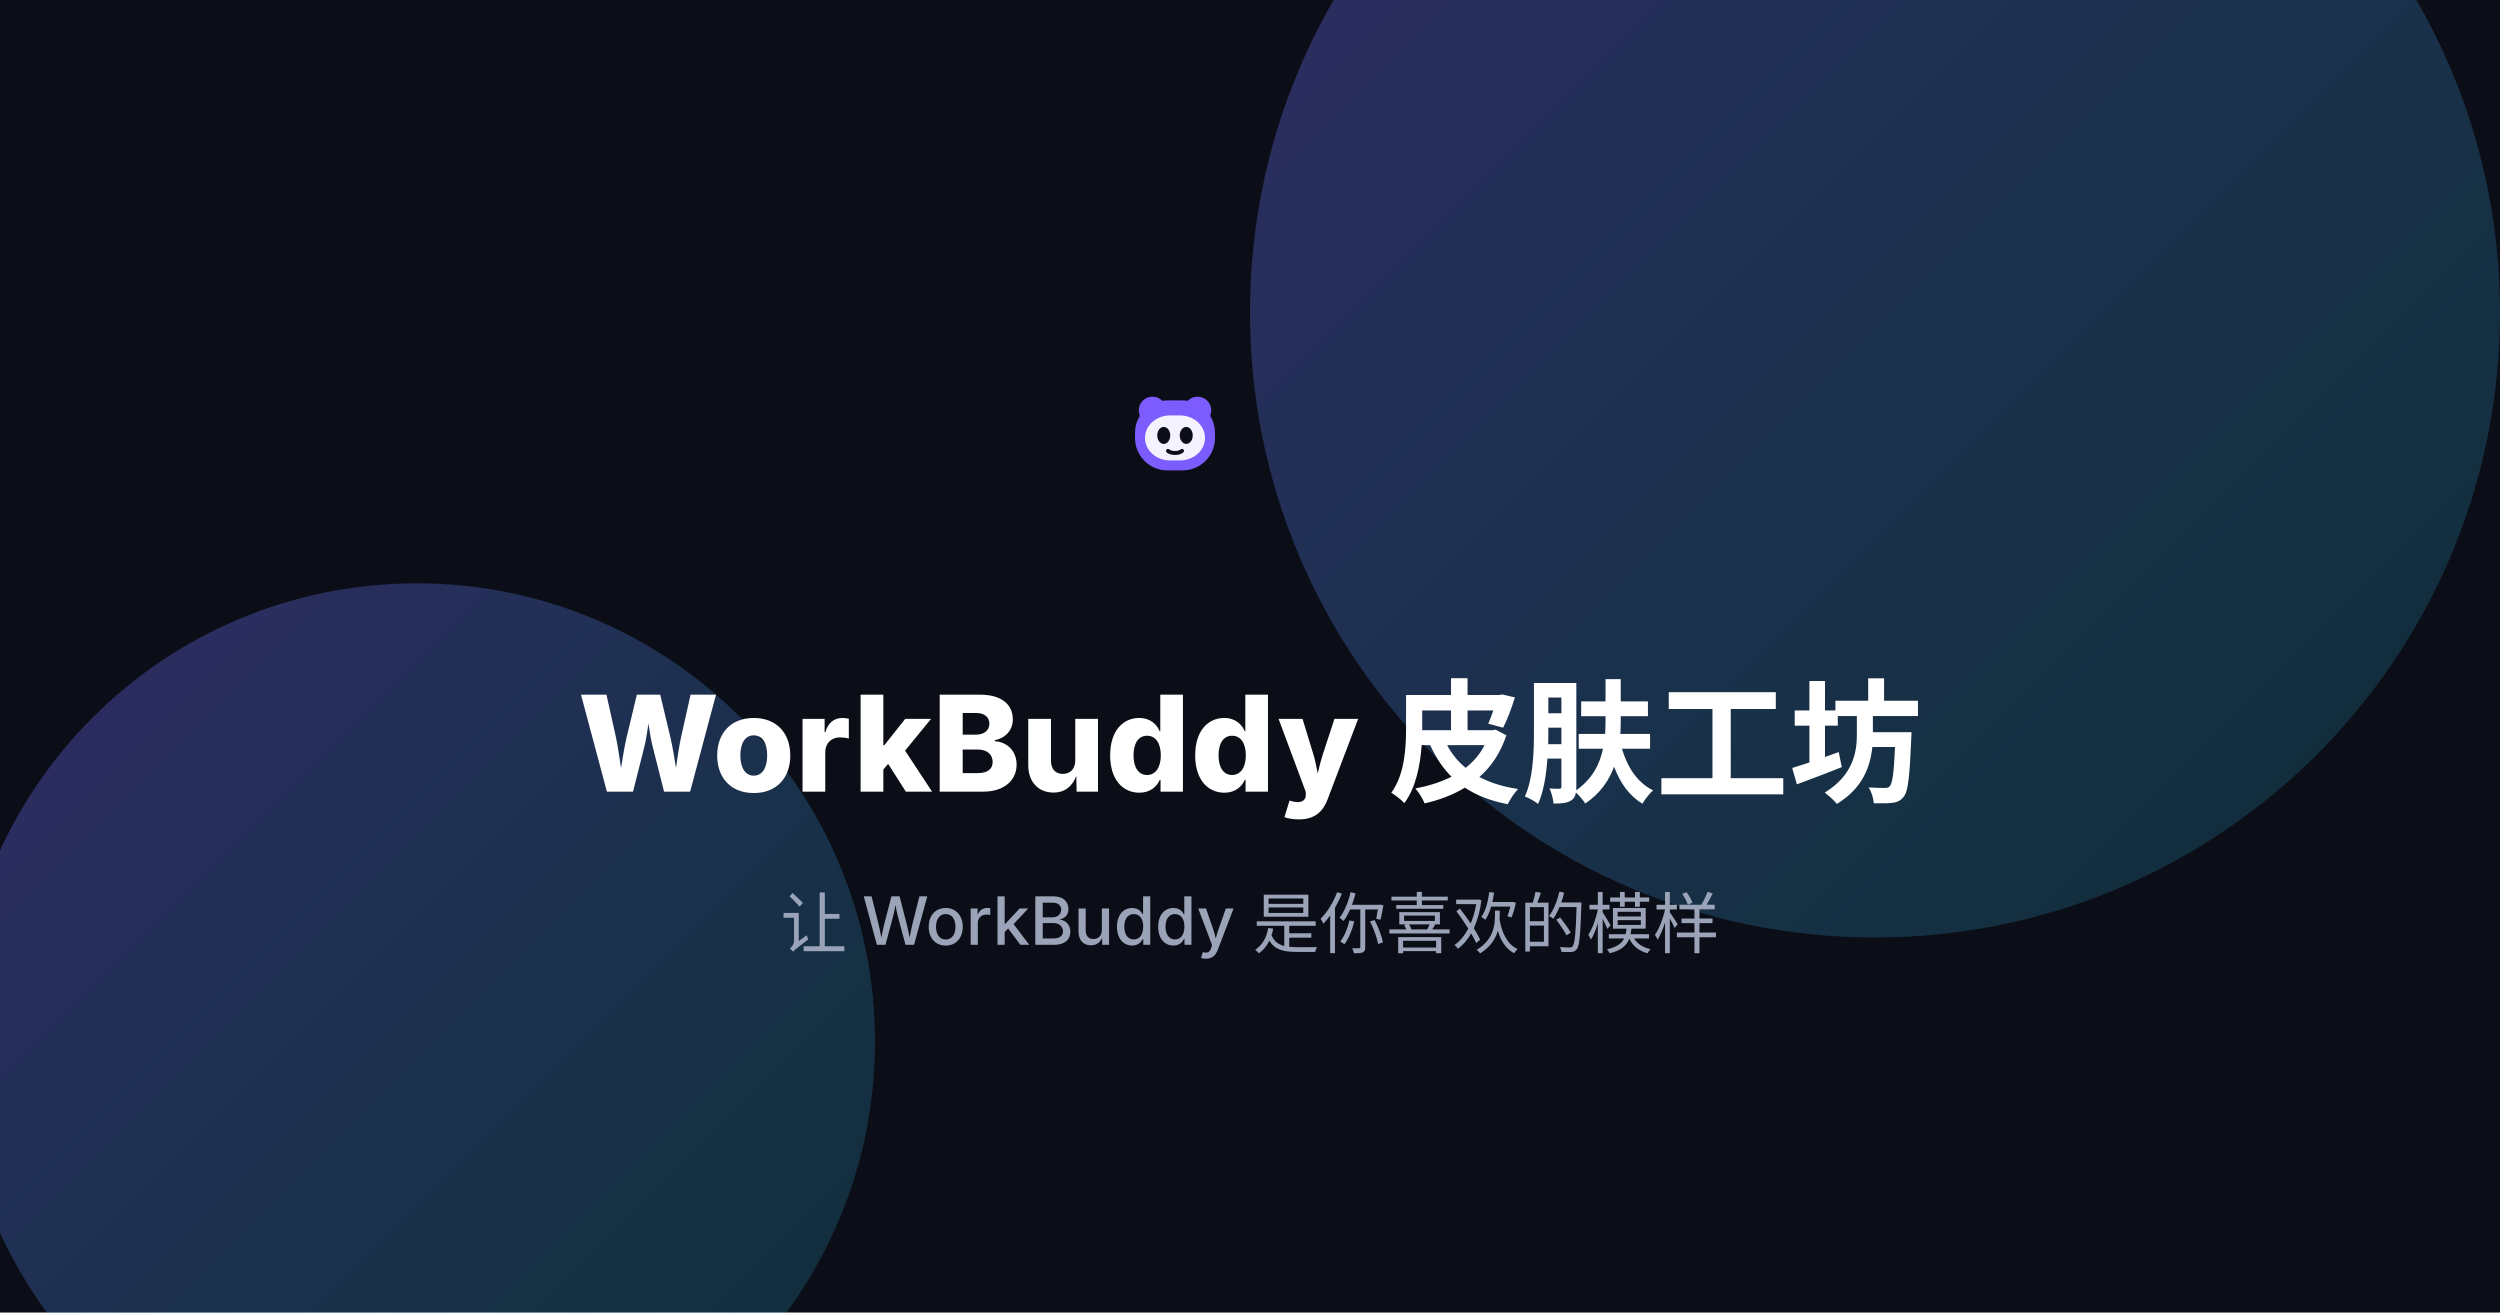
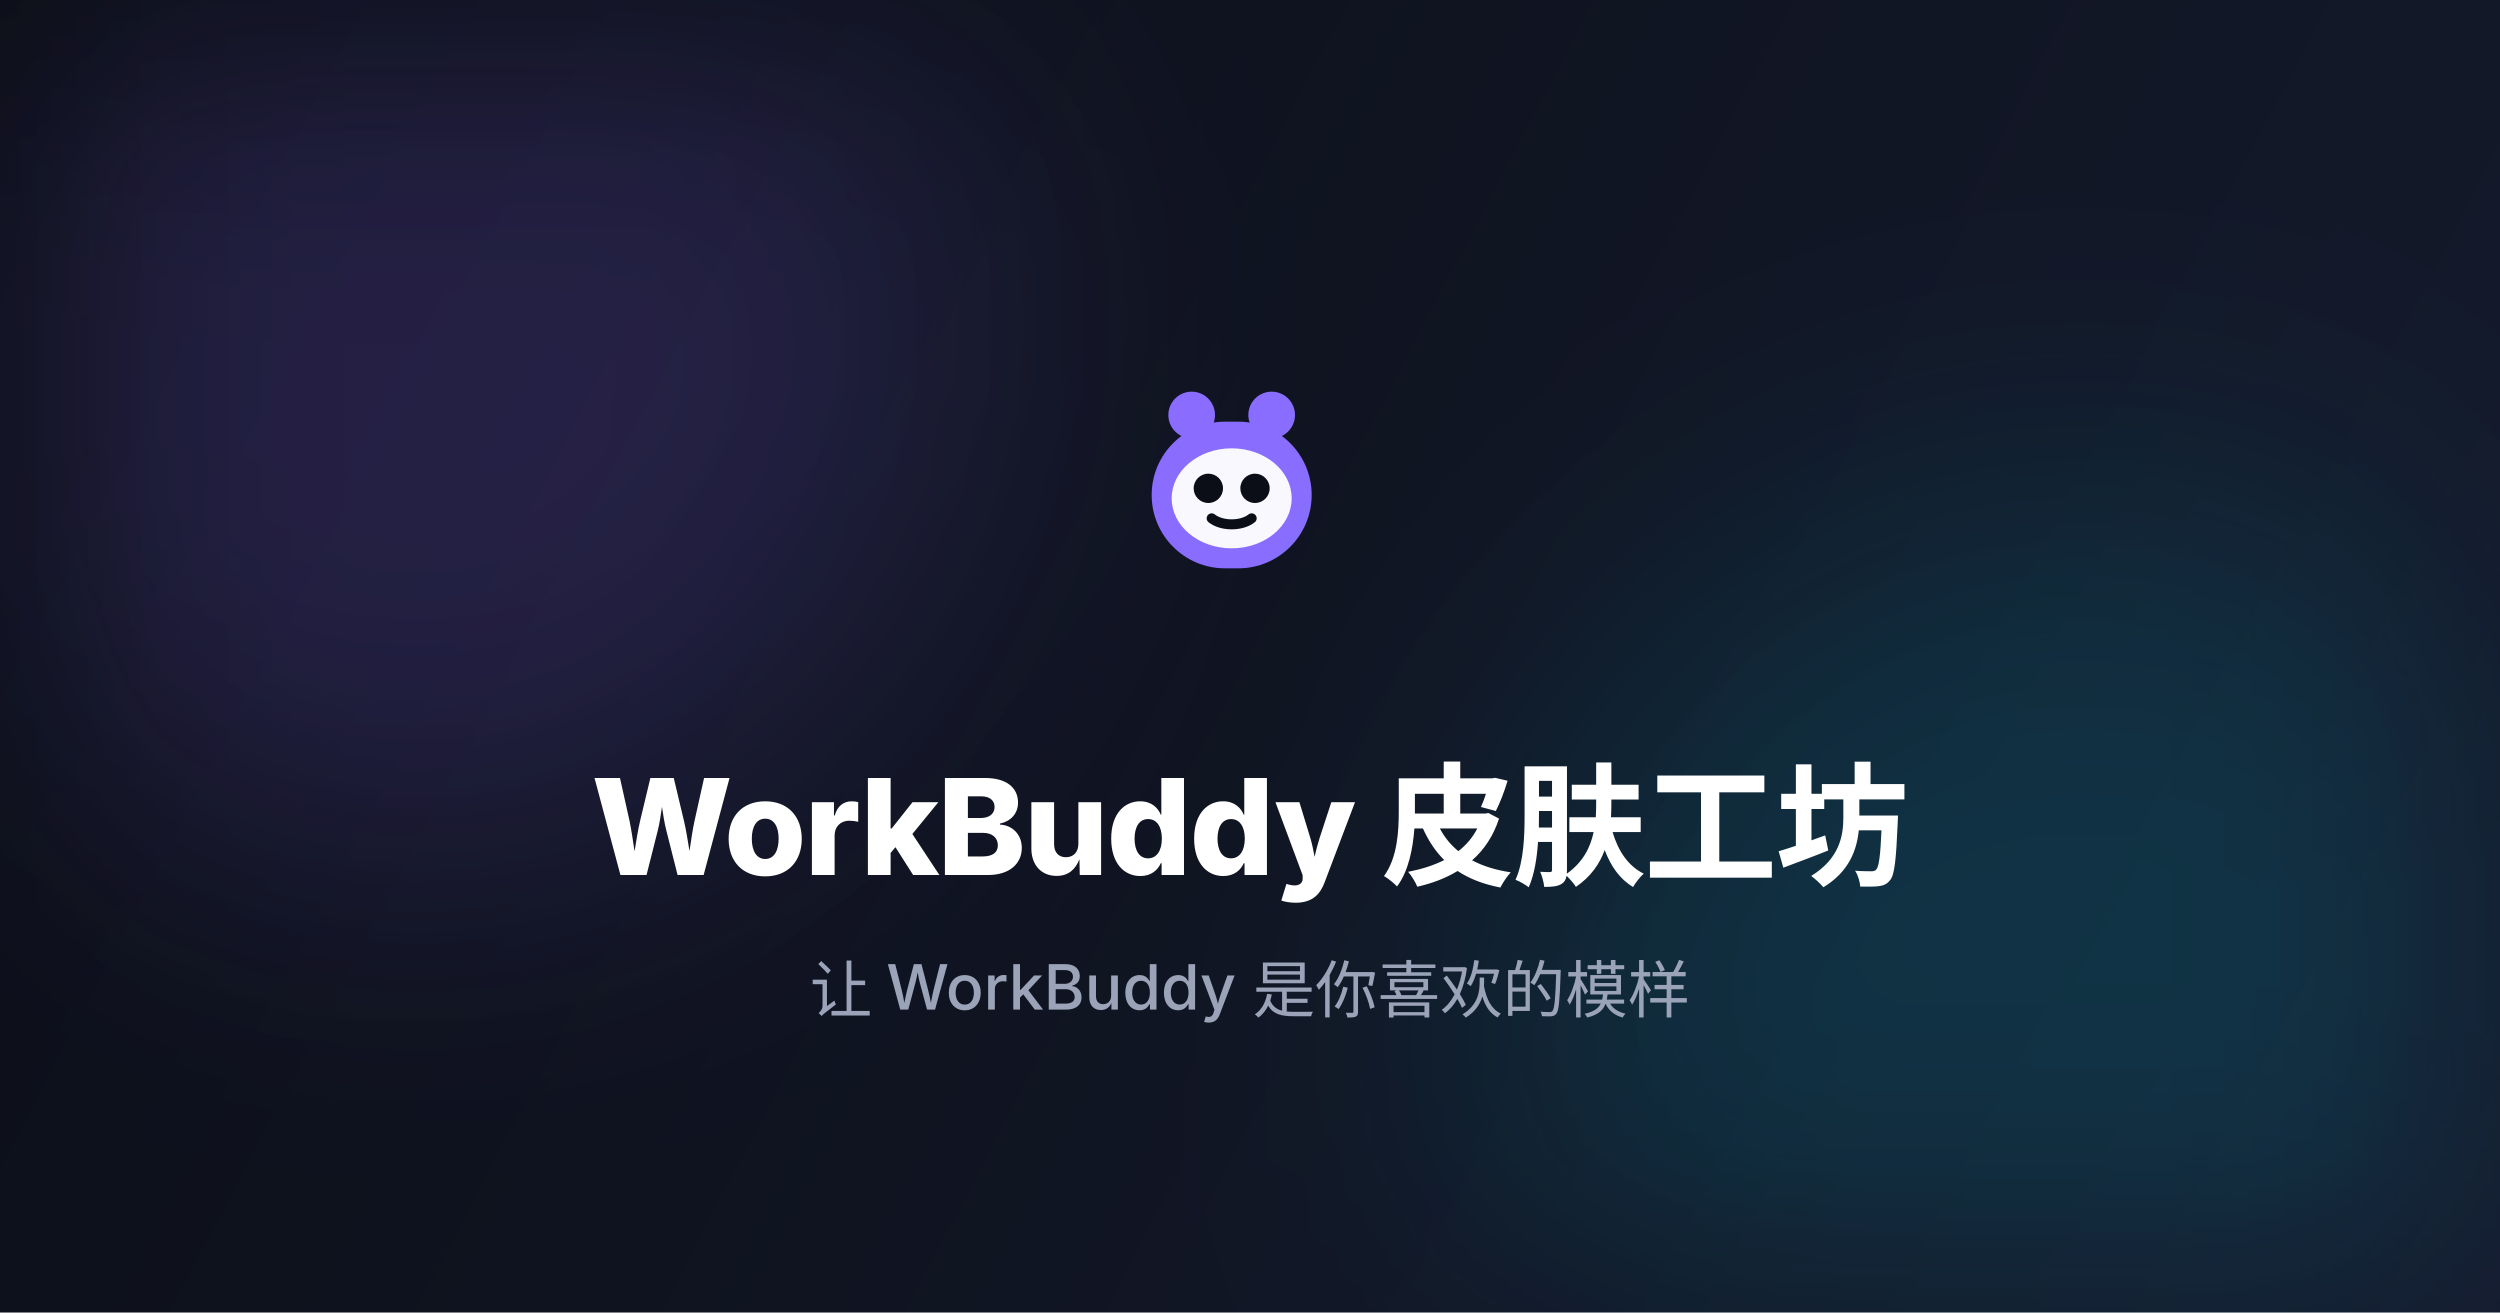
<svg xmlns="http://www.w3.org/2000/svg" viewBox="0 0 1200 630" fill="none">
  <defs>
-     <linearGradient id="og-bg" x1="0" y1="0" x2="1200" y2="630">
+     <linearGradient id="og-bg" x1="0" y1="0" x2="1200" y2="630" gradientUnits="userSpaceOnUse">
      <stop offset="0" stop-color="#0b0e16" />
-       <stop offset="1" stop-color="#111626" />
+       <stop offset="1" stop-color="#151b2e" />
    </linearGradient>
-     <linearGradient id="og-orb" x1="0" y1="0" x2="1" y2="1">
-       <stop offset="0" stop-color="#7c5cff" stop-opacity="0.35" />
-       <stop offset="1" stop-color="#22d3ee" stop-opacity="0.15" />
-     </linearGradient>
-     <linearGradient id="og-logo" x1="0" y1="0" x2="120" y2="120">
-       <stop offset="0" stop-color="#7c5cff" />
+     <linearGradient id="og-grad" x1="0" y1="0" x2="1200" y2="630" gradientUnits="userSpaceOnUse">
+       <stop offset="0" stop-color="#8b6bff" />
      <stop offset="1" stop-color="#22d3ee" />
    </linearGradient>
  </defs>
  <rect width="1200" height="630" fill="url(#og-bg)" />
-   <circle cx="900" cy="150" r="300" fill="url(#og-orb)" />
-   <circle cx="200" cy="500" r="220" fill="url(#og-orb)" />
-   <g transform="translate(540, 185) scale(1.2)">
-     <rect x="4" y="6" width="32" height="28" rx="13" fill="url(#og-logo)" />
-     <circle cx="11" cy="10" r="5.5" fill="url(#og-logo)" />
-     <circle cx="29" cy="10" r="5.5" fill="url(#og-logo)" />
-     <rect x="8" y="12" width="24" height="18" rx="10" fill="#fff" fill-opacity="0.92" />
-     <ellipse cx="15.5" cy="20" rx="2.6" ry="3.4" fill="#0b0e16" />
-     <ellipse cx="24.5" cy="20" rx="2.6" ry="3.4" fill="#0b0e16" />
-     <path d="M17.2 26.2c1.2 1.1 4.4 1.1 5.6 0" stroke="#0b0e16" stroke-width="1.6" stroke-linecap="round" fill="none" />
+   <circle cx="200" cy="150" r="260" fill="#8b6bff" fill-opacity="0.18" filter="blur(80px)" />
+   <circle cx="1000" cy="520" r="280" fill="#22d3ee" fill-opacity="0.14" filter="blur(80px)" />
+   <g transform="translate(540,180) scale(3.2)">
+     <circle cx="10" cy="6" r="3.5" fill="url(#og-grad)" />
+     <circle cx="22" cy="6" r="3.5" fill="url(#og-grad)" />
+     <rect x="4" y="7" width="24" height="22" rx="11" fill="url(#og-grad)" />
+     <rect x="7" y="11" width="18" height="15" rx="9" fill="#fff" fill-opacity="0.95" />
+     <circle cx="12.5" cy="17" r="2.2" fill="#0b0e16" />
+     <circle cx="19.5" cy="17" r="2.2" fill="#0b0e16" />
+     <path d="M13 21.5c1.5 1.2 4.5 1.2 6 0" stroke="#0b0e16" stroke-width="1.5" stroke-linecap="round" fill="none" />
  </g>
-   <text x="600" y="380" text-anchor="middle" font-family="Inter, Noto Sans SC, Arial, sans-serif" font-weight="800" font-size="64" fill="#fff">WorkBuddy 皮肤工坊</text>
-   <text x="600" y="455" text-anchor="middle" font-family="Inter, Noto Sans SC, Arial, sans-serif" font-weight="500" font-size="32" fill="#9aa3b8">让 WorkBuddy 是你喜欢的模样</text>
+   <text x="600" y="420" text-anchor="middle" font-family="system-ui, -apple-system, sans-serif" font-weight="800" font-size="64" fill="#fff" letter-spacing="-1">WorkBuddy 皮肤工坊</text>
+   <text x="600" y="486" text-anchor="middle" font-family="system-ui, -apple-system, sans-serif" font-weight="500" font-size="30" fill="#9aa3b8">让 WorkBuddy 是你喜欢的模样</text>
</svg>
